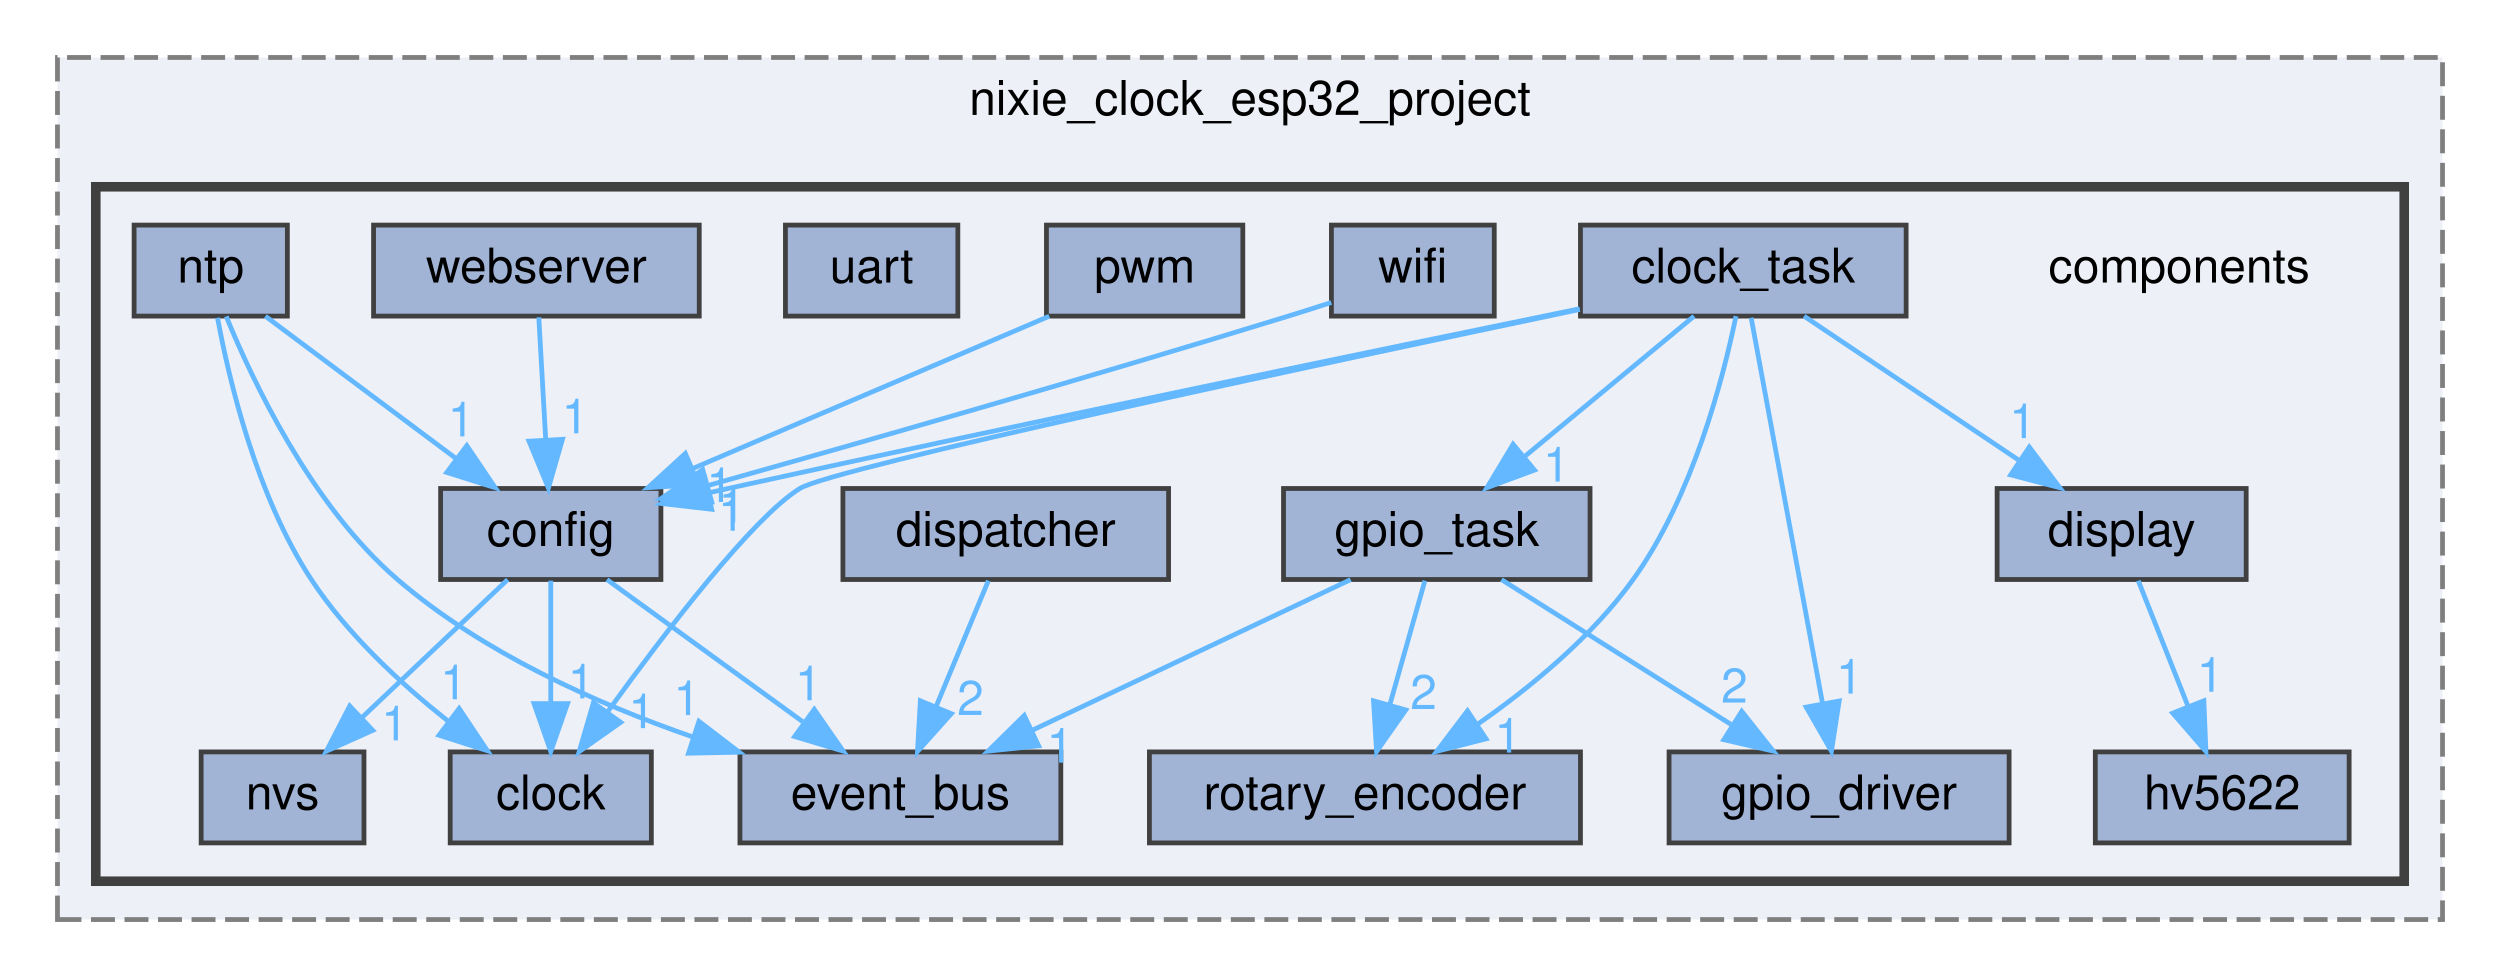
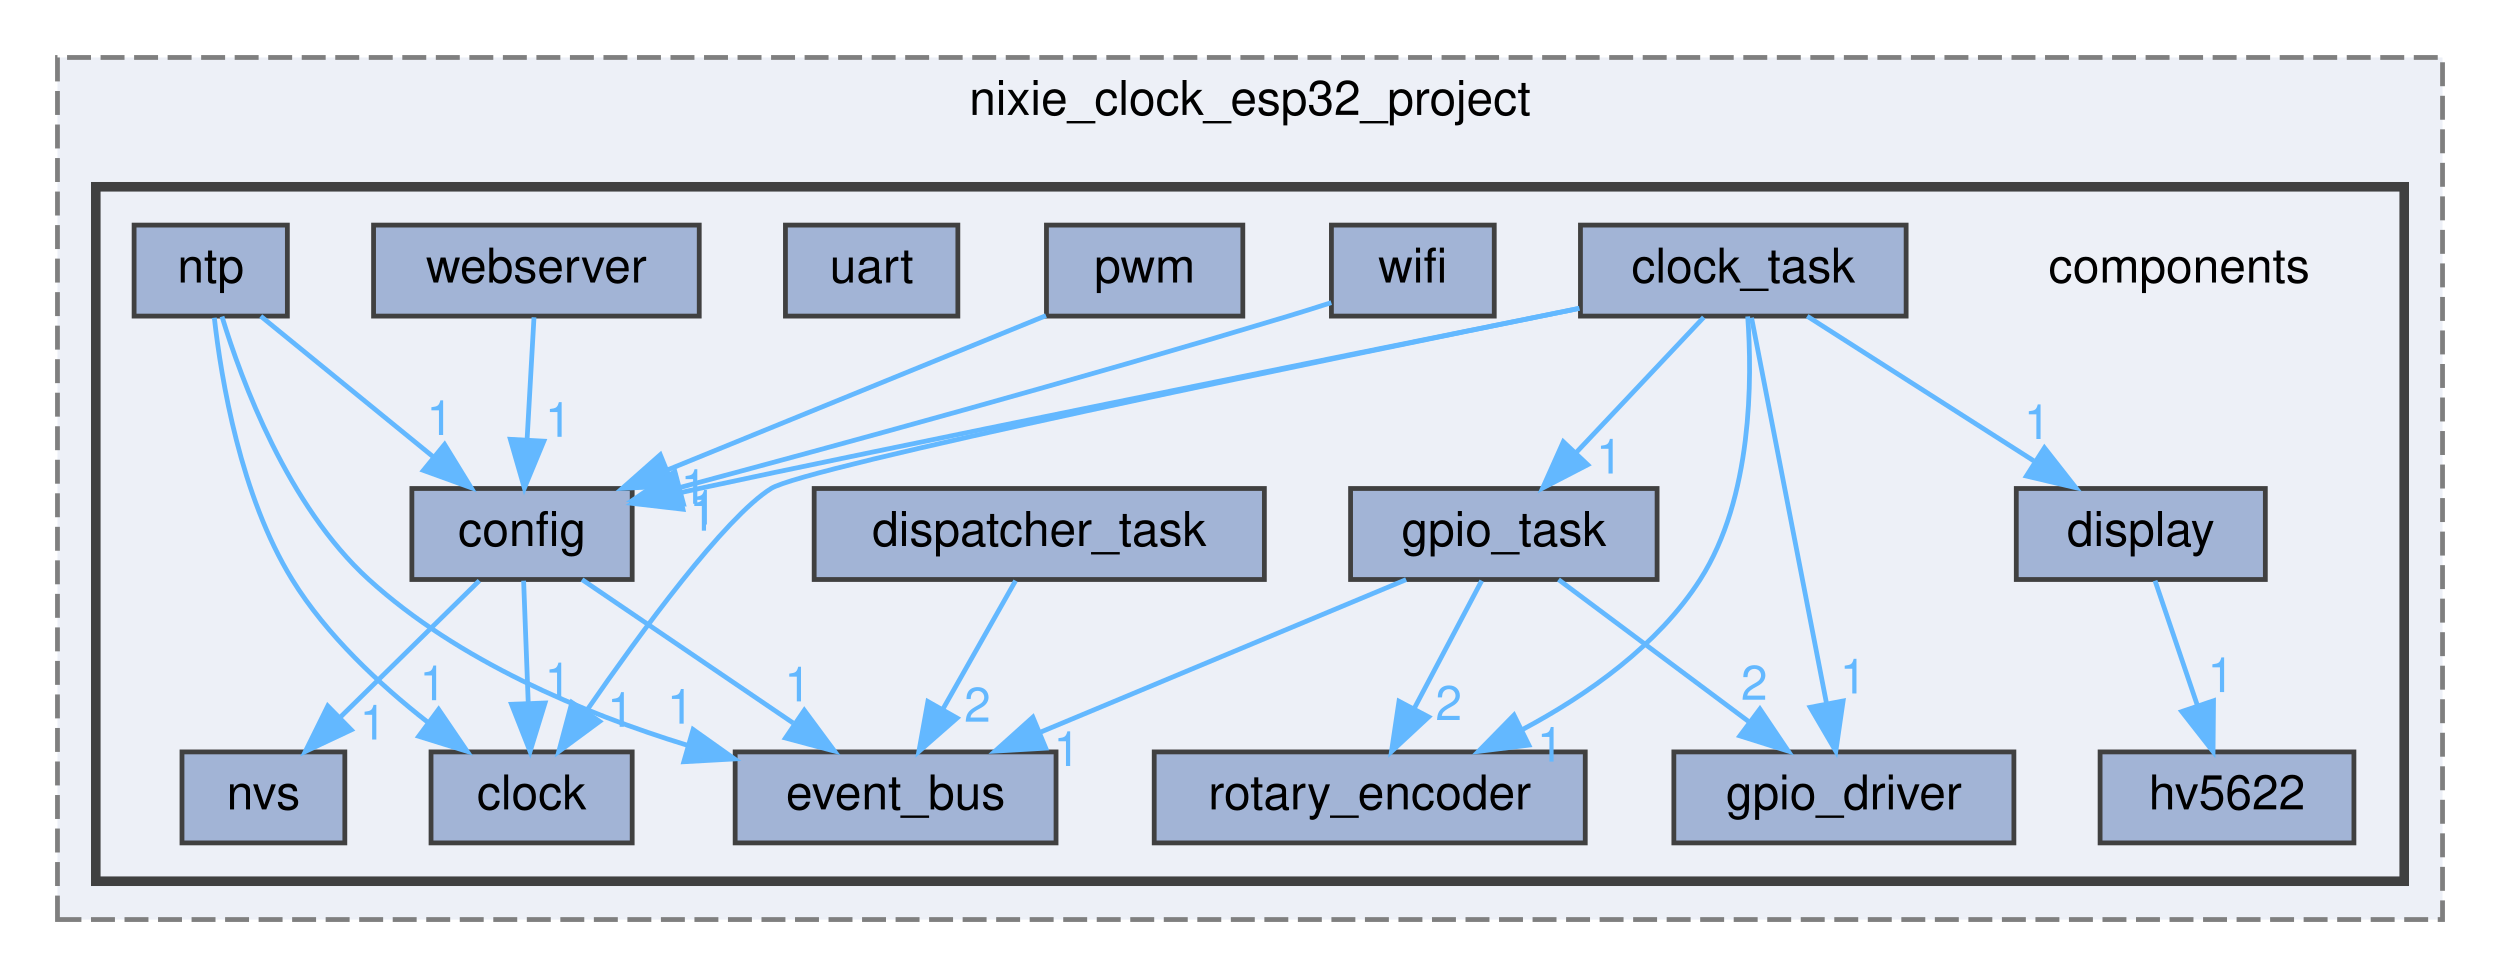
<svg xmlns="http://www.w3.org/2000/svg" xmlns:xlink="http://www.w3.org/1999/xlink" width="522pt" height="204pt" viewBox="0.00 0.00 522.00 204.00">
  <g id="graph0" class="graph" transform="scale(1 1) rotate(0) translate(4 200)">
    <g id="clust1" class="cluster">
      <g id="a_clust1">
        <a xlink:href="dir_4e80761515fcd0d8a8682b4ebda49685.html" target="_top" xlink:title="nixie_clock_esp32_project">
          <polygon fill="#edf0f7" stroke="#7f7f7f" stroke-dasharray="5,2" points="8,-8 8,-188 506,-188 506,-8 8,-8" />
          <text text-anchor="middle" x="257" y="-176" font-family="Helvetica,sans-Serif" font-size="10.00">nixie_clock_esp32_project</text>
        </a>
      </g>
    </g>
    <g id="clust2" class="cluster">
      <g id="a_clust2">
        <a xlink:href="dir_b181baf956279f894a730e459ce47bc5.html" target="_top">
          <polygon fill="#edf0f7" stroke="#404040" stroke-width="2" points="16,-16 16,-161 498,-161 498,-16 16,-16" />
        </a>
      </g>
    </g>
    <g id="node1" class="node">
      <text text-anchor="middle" x="451" y="-141" font-family="Helvetica,sans-Serif" font-size="10.00">components</text>
    </g>
    <g id="node2" class="node">
      <g id="a_node2">
        <a xlink:href="dir_a13c4c485bb1701984d244429ad4ded1.html" target="_top" xlink:title="clock">
-           <polygon fill="#a2b4d6" stroke="#404040" points="132,-43 90,-43 90,-24 132,-24 132,-43" />
-           <text text-anchor="middle" x="111" y="-31" font-family="Helvetica,sans-Serif" font-size="10.00">clock</text>
+           <polygon fill="#a2b4d6" stroke="#404040" points="128,-43 86,-43 86,-24 128,-24 128,-43" />
+           <text text-anchor="middle" x="107" y="-31" font-family="Helvetica,sans-Serif" font-size="10.00">clock</text>
        </a>
      </g>
    </g>
    <g id="node3" class="node">
      <g id="a_node3">
        <a xlink:href="dir_2f8bb0b9567c99dc8a53f1db54ef1a1c.html" target="_top" xlink:title="clock_task">
          <polygon fill="#a2b4d6" stroke="#404040" points="394,-153 326,-153 326,-134 394,-134 394,-153" />
          <text text-anchor="middle" x="360" y="-141" font-family="Helvetica,sans-Serif" font-size="10.00">clock_task</text>
        </a>
      </g>
    </g>
    <g id="edge4" class="edge">
      <g id="a_edge4">
        <a xlink:href="dir_000001_000000.html" target="_top">
-           <path fill="none" stroke="#63b8ff" d="M325.86,-135.39C271.33,-123.95 169.95,-102.3 163,-98 153.18,-91.93 134.97,-68.12 122.91,-51.44" />
-           <polygon fill="#63b8ff" stroke="#63b8ff" points="125.6,-49.18 116.94,-43.07 119.9,-53.25 125.6,-49.18" />
+           <path fill="none" stroke="#63b8ff" d="M325.71,-135.61C269.73,-124.27 164.17,-102.49 157,-98 147.37,-91.96 129.9,-68.14 118.38,-51.46" />
+           <polygon fill="#63b8ff" stroke="#63b8ff" points="121.2,-49.37 112.67,-43.08 115.41,-53.32 121.2,-49.37" />
        </a>
      </g>
      <g id="a_edge4-headlabel">
        <a xlink:href="dir_000001_000000.html" target="_top" xlink:title="1">
-           <text text-anchor="middle" x="130" y="-47.96" font-family="Helvetica,sans-Serif" font-size="10.00" fill="#63b8ff">1</text>
+           <text text-anchor="middle" x="125.57" y="-48.25" font-family="Helvetica,sans-Serif" font-size="10.00" fill="#63b8ff">1</text>
        </a>
      </g>
    </g>
    <g id="node4" class="node">
      <g id="a_node4">
        <a xlink:href="dir_6591a8ca0b1ec78afa747e232353e174.html" target="_top" xlink:title="config">
-           <polygon fill="#a2b4d6" stroke="#404040" points="134,-98 88,-98 88,-79 134,-79 134,-98" />
-           <text text-anchor="middle" x="111" y="-86" font-family="Helvetica,sans-Serif" font-size="10.00">config</text>
+           <polygon fill="#a2b4d6" stroke="#404040" points="128,-98 82,-98 82,-79 128,-79 128,-98" />
+           <text text-anchor="middle" x="105" y="-86" font-family="Helvetica,sans-Serif" font-size="10.00">config</text>
        </a>
      </g>
    </g>
    <g id="edge3" class="edge">
      <g id="a_edge3">
        <a xlink:href="dir_000001_000003.html" target="_top">
-           <path fill="none" stroke="#63b8ff" d="M325.81,-135.53C283.87,-126.93 210.63,-111.77 148,-98 146.73,-97.72 145.44,-97.44 144.14,-97.14" />
-           <polygon fill="#63b8ff" stroke="#63b8ff" points="144.6,-93.66 134.08,-94.87 143.06,-100.49 144.6,-93.66" />
+           <path fill="none" stroke="#63b8ff" d="M325.78,-135.62C273.63,-125.12 176.64,-105.51 142,-98 140.73,-97.72 139.44,-97.44 138.14,-97.15" />
+           <polygon fill="#63b8ff" stroke="#63b8ff" points="138.6,-93.67 128.07,-94.89 137.06,-100.5 138.6,-93.67" />
        </a>
      </g>
      <g id="a_edge3-headlabel">
        <a xlink:href="dir_000001_000003.html" target="_top" xlink:title="1">
-           <text text-anchor="middle" x="148.73" y="-89.18" font-family="Helvetica,sans-Serif" font-size="10.00" fill="#63b8ff">1</text>
+           <text text-anchor="middle" x="142.73" y="-89.19" font-family="Helvetica,sans-Serif" font-size="10.00" fill="#63b8ff">1</text>
        </a>
      </g>
    </g>
    <g id="node6" class="node">
      <g id="a_node6">
        <a xlink:href="dir_25afab11bb9cc6587024a85a8f095e2f.html" target="_top" xlink:title="display">
-           <polygon fill="#a2b4d6" stroke="#404040" points="465,-98 413,-98 413,-79 465,-79 465,-98" />
-           <text text-anchor="middle" x="439" y="-86" font-family="Helvetica,sans-Serif" font-size="10.00">display</text>
+           <polygon fill="#a2b4d6" stroke="#404040" points="469,-98 417,-98 417,-79 469,-79 469,-98" />
+           <text text-anchor="middle" x="443" y="-86" font-family="Helvetica,sans-Serif" font-size="10.00">display</text>
        </a>
      </g>
    </g>
    <g id="edge1" class="edge">
      <g id="a_edge1">
        <a xlink:href="dir_000001_000005.html" target="_top">
-           <path fill="none" stroke="#63b8ff" d="M372.69,-133.98C384.83,-125.84 403.36,-113.41 417.75,-103.76" />
-           <polygon fill="#63b8ff" stroke="#63b8ff" points="419.72,-106.65 426.08,-98.17 415.82,-100.84 419.72,-106.65" />
+           <path fill="none" stroke="#63b8ff" d="M373.34,-133.98C386.09,-125.84 405.55,-113.41 420.67,-103.76" />
+           <polygon fill="#63b8ff" stroke="#63b8ff" points="422.88,-106.5 429.42,-98.17 419.11,-100.6 422.88,-106.5" />
        </a>
      </g>
      <g id="a_edge1-headlabel">
        <a xlink:href="dir_000001_000005.html" target="_top" xlink:title="1">
-           <text text-anchor="middle" x="418.32" y="-108.51" font-family="Helvetica,sans-Serif" font-size="10.00" fill="#63b8ff">1</text>
+           <text text-anchor="middle" x="421.38" y="-108.33" font-family="Helvetica,sans-Serif" font-size="10.00" fill="#63b8ff">1</text>
        </a>
      </g>
    </g>
    <g id="node8" class="node">
      <g id="a_node8">
        <a xlink:href="dir_c8df9a83da56af1891de301214a2e601.html" target="_top" xlink:title="gpio_driver">
-           <polygon fill="#a2b4d6" stroke="#404040" points="415.5,-43 344.5,-43 344.5,-24 415.5,-24 415.5,-43" />
-           <text text-anchor="middle" x="380" y="-31" font-family="Helvetica,sans-Serif" font-size="10.00">gpio_driver</text>
+           <polygon fill="#a2b4d6" stroke="#404040" points="416.5,-43 345.5,-43 345.5,-24 416.5,-24 416.5,-43" />
+           <text text-anchor="middle" x="381" y="-31" font-family="Helvetica,sans-Serif" font-size="10.00">gpio_driver</text>
        </a>
      </g>
    </g>
    <g id="edge5" class="edge">
      <g id="a_edge5">
        <a xlink:href="dir_000001_000007.html" target="_top">
-           <path fill="none" stroke="#63b8ff" d="M361.64,-133.66C364.88,-116.17 372.17,-76.8 376.52,-53.27" />
-           <polygon fill="#63b8ff" stroke="#63b8ff" points="380.02,-53.63 378.4,-43.16 373.13,-52.35 380.02,-53.63" />
+           <path fill="none" stroke="#63b8ff" d="M361.72,-133.66C365.12,-116.17 372.77,-76.8 377.35,-53.27" />
+           <polygon fill="#63b8ff" stroke="#63b8ff" points="380.84,-53.64 379.32,-43.16 373.97,-52.31 380.84,-53.64" />
        </a>
      </g>
      <g id="a_edge5-headlabel">
        <a xlink:href="dir_000001_000007.html" target="_top" xlink:title="1">
-           <text text-anchor="middle" x="382.15" y="-55.18" font-family="Helvetica,sans-Serif" font-size="10.00" fill="#63b8ff">1</text>
+           <text text-anchor="middle" x="382.94" y="-55.21" font-family="Helvetica,sans-Serif" font-size="10.00" fill="#63b8ff">1</text>
        </a>
      </g>
    </g>
    <g id="node9" class="node">
      <g id="a_node9">
        <a xlink:href="dir_6378bc349134a8014a09749f3432f8e2.html" target="_top" xlink:title="gpio_task">
-           <polygon fill="#a2b4d6" stroke="#404040" points="328,-98 264,-98 264,-79 328,-79 328,-98" />
-           <text text-anchor="middle" x="296" y="-86" font-family="Helvetica,sans-Serif" font-size="10.00">gpio_task</text>
+           <polygon fill="#a2b4d6" stroke="#404040" points="342,-98 278,-98 278,-79 342,-79 342,-98" />
+           <text text-anchor="middle" x="310" y="-86" font-family="Helvetica,sans-Serif" font-size="10.00">gpio_task</text>
        </a>
      </g>
    </g>
    <g id="edge2" class="edge">
      <g id="a_edge2">
        <a xlink:href="dir_000001_000008.html" target="_top">
-           <path fill="none" stroke="#63b8ff" d="M349.72,-133.98C340.16,-126.07 325.72,-114.11 314.22,-104.58" />
-           <polygon fill="#63b8ff" stroke="#63b8ff" points="316.4,-101.85 306.47,-98.17 311.94,-107.24 316.4,-101.85" />
+           <path fill="none" stroke="#63b8ff" d="M351.74,-133.75C344.54,-126.11 333.89,-114.82 325.15,-105.56" />
+           <polygon fill="#63b8ff" stroke="#63b8ff" points="327.51,-102.96 318.1,-98.09 322.42,-107.76 327.51,-102.96" />
        </a>
      </g>
      <g id="a_edge2-headlabel">
        <a xlink:href="dir_000001_000008.html" target="_top" xlink:title="1">
-           <text text-anchor="middle" x="320.98" y="-99.46" font-family="Helvetica,sans-Serif" font-size="10.00" fill="#63b8ff">1</text>
+           <text text-anchor="middle" x="332.04" y="-101.13" font-family="Helvetica,sans-Serif" font-size="10.00" fill="#63b8ff">1</text>
        </a>
      </g>
    </g>
    <g id="node14" class="node">
      <g id="a_node14">
        <a xlink:href="dir_ee50860190fe62f2e35dcf8898f9d9d7.html" target="_top" xlink:title="rotary_encoder">
-           <polygon fill="#a2b4d6" stroke="#404040" points="326,-43 236,-43 236,-24 326,-24 326,-43" />
-           <text text-anchor="middle" x="281" y="-31" font-family="Helvetica,sans-Serif" font-size="10.00">rotary_encoder</text>
+           <polygon fill="#a2b4d6" stroke="#404040" points="327,-43 237,-43 237,-24 327,-24 327,-43" />
+           <text text-anchor="middle" x="282" y="-31" font-family="Helvetica,sans-Serif" font-size="10.00">rotary_encoder</text>
        </a>
      </g>
    </g>
    <g id="edge6" class="edge">
      <g id="a_edge6">
        <a xlink:href="dir_000001_000015.html" target="_top">
-           <path fill="none" stroke="#63b8ff" d="M358.47,-133.99C355.83,-121.11 349.46,-96.33 337,-79 328.36,-66.99 315.63,-56.52 304.49,-48.76" />
-           <polygon fill="#63b8ff" stroke="#63b8ff" points="306.28,-45.74 296.01,-43.13 302.41,-51.58 306.28,-45.74" />
+           <path fill="none" stroke="#63b8ff" d="M360.92,-133.93C361.87,-120.96 361.93,-96.07 351,-79 342.2,-65.25 327.45,-54.89 313.85,-47.65" />
+           <polygon fill="#63b8ff" stroke="#63b8ff" points="315.22,-44.42 304.7,-43.12 312.12,-50.69 315.22,-44.42" />
        </a>
      </g>
      <g id="a_edge6-headlabel">
        <a xlink:href="dir_000001_000015.html" target="_top" xlink:title="1">
-           <text text-anchor="middle" x="310.84" y="-42.86" font-family="Helvetica,sans-Serif" font-size="10.00" fill="#63b8ff">1</text>
+           <text text-anchor="middle" x="319.7" y="-40.97" font-family="Helvetica,sans-Serif" font-size="10.00" fill="#63b8ff">1</text>
        </a>
      </g>
    </g>
    <g id="edge8" class="edge">
      <g id="a_edge8">
        <a xlink:href="dir_000003_000000.html" target="_top">
-           <path fill="none" stroke="#63b8ff" d="M111,-78.75C111,-71.8 111,-61.85 111,-53.13" />
-           <polygon fill="#63b8ff" stroke="#63b8ff" points="114.5,-53.09 111,-43.09 107.5,-53.09 114.5,-53.09" />
+           <path fill="none" stroke="#63b8ff" d="M105.33,-78.75C105.59,-71.8 105.97,-61.85 106.3,-53.13" />
+           <polygon fill="#63b8ff" stroke="#63b8ff" points="109.8,-53.21 106.68,-43.09 102.8,-52.95 109.8,-53.21" />
        </a>
      </g>
      <g id="a_edge8-headlabel">
        <a xlink:href="dir_000003_000000.html" target="_top" xlink:title="1">
-           <text text-anchor="middle" x="117.34" y="-54.18" font-family="Helvetica,sans-Serif" font-size="10.00" fill="#63b8ff">1</text>
+           <text text-anchor="middle" x="112.5" y="-54.41" font-family="Helvetica,sans-Serif" font-size="10.00" fill="#63b8ff">1</text>
        </a>
      </g>
    </g>
    <g id="node7" class="node">
      <g id="a_node7">
        <a xlink:href="dir_3df67f4185c8cd9c27353f35f3bf503b.html" target="_top" xlink:title="event_bus">
-           <polygon fill="#a2b4d6" stroke="#404040" points="217.5,-43 150.5,-43 150.5,-24 217.5,-24 217.5,-43" />
-           <text text-anchor="middle" x="184" y="-31" font-family="Helvetica,sans-Serif" font-size="10.00">event_bus</text>
+           <polygon fill="#a2b4d6" stroke="#404040" points="216.5,-43 149.5,-43 149.5,-24 216.5,-24 216.5,-43" />
+           <text text-anchor="middle" x="183" y="-31" font-family="Helvetica,sans-Serif" font-size="10.00">event_bus</text>
        </a>
      </g>
    </g>
    <g id="edge7" class="edge">
      <g id="a_edge7">
        <a xlink:href="dir_000003_000006.html" target="_top">
-           <path fill="none" stroke="#63b8ff" d="M122.73,-78.98C133.73,-71 150.42,-58.88 163.6,-49.31" />
-           <polygon fill="#63b8ff" stroke="#63b8ff" points="166.02,-51.88 172.06,-43.17 161.91,-46.21 166.02,-51.88" />
+           <path fill="none" stroke="#63b8ff" d="M117.53,-78.98C129.4,-70.92 147.46,-58.65 161.61,-49.03" />
+           <polygon fill="#63b8ff" stroke="#63b8ff" points="163.94,-51.69 170.24,-43.17 160,-45.9 163.94,-51.69" />
        </a>
      </g>
      <g id="a_edge7-headlabel">
        <a xlink:href="dir_000003_000006.html" target="_top" xlink:title="1">
-           <text text-anchor="middle" x="164.78" y="-53.79" font-family="Helvetica,sans-Serif" font-size="10.00" fill="#63b8ff">1</text>
+           <text text-anchor="middle" x="162.56" y="-53.55" font-family="Helvetica,sans-Serif" font-size="10.00" fill="#63b8ff">1</text>
        </a>
      </g>
    </g>
    <g id="node12" class="node">
      <g id="a_node12">
        <a xlink:href="dir_d593a792f6d68ad3cd00089cda4c9fbf.html" target="_top" xlink:title="nvs">
-           <polygon fill="#a2b4d6" stroke="#404040" points="72,-43 38,-43 38,-24 72,-24 72,-43" />
-           <text text-anchor="middle" x="55" y="-31" font-family="Helvetica,sans-Serif" font-size="10.00">nvs</text>
+           <polygon fill="#a2b4d6" stroke="#404040" points="68,-43 34,-43 34,-24 68,-24 68,-43" />
+           <text text-anchor="middle" x="51" y="-31" font-family="Helvetica,sans-Serif" font-size="10.00">nvs</text>
        </a>
      </g>
    </g>
    <g id="edge9" class="edge">
      <g id="a_edge9">
        <a xlink:href="dir_000003_000013.html" target="_top">
-           <path fill="none" stroke="#63b8ff" d="M102,-78.98C93.81,-71.23 81.49,-59.58 71.53,-50.14" />
-           <polygon fill="#63b8ff" stroke="#63b8ff" points="73.83,-47.5 64.16,-43.17 69.02,-52.59 73.83,-47.5" />
+           <path fill="none" stroke="#63b8ff" d="M96.08,-78.75C88.22,-71.03 76.57,-59.6 67.08,-50.28" />
+           <polygon fill="#63b8ff" stroke="#63b8ff" points="69.34,-47.6 59.75,-43.09 64.44,-52.59 69.34,-47.6" />
        </a>
      </g>
      <g id="a_edge9-headlabel">
        <a xlink:href="dir_000003_000013.html" target="_top" xlink:title="1">
-           <text text-anchor="middle" x="78.39" y="-45.41" font-family="Helvetica,sans-Serif" font-size="10.00" fill="#63b8ff">1</text>
+           <text text-anchor="middle" x="73.89" y="-45.59" font-family="Helvetica,sans-Serif" font-size="10.00" fill="#63b8ff">1</text>
        </a>
      </g>
    </g>
    <g id="node5" class="node">
      <g id="a_node5">
-         <a xlink:href="dir_bfdcce58a23cc395bda28f665cadf99d.html" target="_top" xlink:title="dispatcher">
-           <polygon fill="#a2b4d6" stroke="#404040" points="240,-98 172,-98 172,-79 240,-79 240,-98" />
-           <text text-anchor="middle" x="206" y="-86" font-family="Helvetica,sans-Serif" font-size="10.00">dispatcher</text>
+         <a xlink:href="dir_4b8e3d6e776ac08673ce436ae24ce3ad.html" target="_top" xlink:title="dispatcher_task">
+           <polygon fill="#a2b4d6" stroke="#404040" points="260,-98 166,-98 166,-79 260,-79 260,-98" />
+           <text text-anchor="middle" x="213" y="-86" font-family="Helvetica,sans-Serif" font-size="10.00">dispatcher_task</text>
        </a>
      </g>
    </g>
    <g id="edge10" class="edge">
      <g id="a_edge10">
        <a xlink:href="dir_000004_000006.html" target="_top">
-           <path fill="none" stroke="#63b8ff" d="M202.37,-78.75C199.42,-71.65 195.17,-61.4 191.49,-52.56" />
-           <polygon fill="#63b8ff" stroke="#63b8ff" points="194.63,-50.98 187.57,-43.09 188.17,-53.67 194.63,-50.98" />
+           <path fill="none" stroke="#63b8ff" d="M208.05,-78.75C203.94,-71.49 197.97,-60.95 192.9,-51.98" />
+           <polygon fill="#63b8ff" stroke="#63b8ff" points="195.83,-50.07 187.86,-43.09 189.74,-53.52 195.83,-50.07" />
        </a>
      </g>
      <g id="a_edge10-headlabel">
        <a xlink:href="dir_000004_000006.html" target="_top" xlink:title="2">
-           <text text-anchor="middle" x="198.63" y="-50.71" font-family="Helvetica,sans-Serif" font-size="10.00" fill="#63b8ff">2</text>
+           <text text-anchor="middle" x="200.08" y="-49.3" font-family="Helvetica,sans-Serif" font-size="10.00" fill="#63b8ff">2</text>
        </a>
      </g>
    </g>
    <g id="node10" class="node">
      <g id="a_node10">
        <a xlink:href="dir_fb7d8fb2e7a81481fd306fa505fa505b.html" target="_top" xlink:title="hv5622">
-           <polygon fill="#a2b4d6" stroke="#404040" points="486.5,-43 433.5,-43 433.5,-24 486.5,-24 486.5,-43" />
-           <text text-anchor="middle" x="460" y="-31" font-family="Helvetica,sans-Serif" font-size="10.00">hv5622</text>
+           <polygon fill="#a2b4d6" stroke="#404040" points="487.5,-43 434.5,-43 434.5,-24 487.5,-24 487.5,-43" />
+           <text text-anchor="middle" x="461" y="-31" font-family="Helvetica,sans-Serif" font-size="10.00">hv5622</text>
        </a>
      </g>
    </g>
    <g id="edge11" class="edge">
      <g id="a_edge11">
        <a xlink:href="dir_000005_000009.html" target="_top">
-           <path fill="none" stroke="#63b8ff" d="M442.47,-78.75C445.28,-71.65 449.34,-61.4 452.85,-52.56" />
-           <polygon fill="#63b8ff" stroke="#63b8ff" points="456.17,-53.68 456.6,-43.09 449.66,-51.1 456.17,-53.68" />
+           <path fill="none" stroke="#63b8ff" d="M445.97,-78.75C448.36,-71.72 451.79,-61.62 454.77,-52.84" />
+           <polygon fill="#63b8ff" stroke="#63b8ff" points="458.18,-53.68 458.08,-43.09 451.55,-51.43 458.18,-53.68" />
        </a>
      </g>
      <g id="a_edge11-headlabel">
        <a xlink:href="dir_000005_000009.html" target="_top" xlink:title="1">
-           <text text-anchor="middle" x="457.48" y="-55.56" font-family="Helvetica,sans-Serif" font-size="10.00" fill="#63b8ff">1</text>
+           <text text-anchor="middle" x="459.71" y="-55.5" font-family="Helvetica,sans-Serif" font-size="10.00" fill="#63b8ff">1</text>
        </a>
      </g>
    </g>
    <g id="edge12" class="edge">
      <g id="a_edge12">
        <a xlink:href="dir_000008_000006.html" target="_top">
-           <path fill="none" stroke="#63b8ff" d="M278.01,-78.98C260.07,-70.5 232.28,-57.35 211.57,-47.54" />
-           <polygon fill="#63b8ff" stroke="#63b8ff" points="212.86,-44.28 202.32,-43.17 209.86,-50.61 212.86,-44.28" />
+           <path fill="none" stroke="#63b8ff" d="M289.6,-78.98C268.98,-70.38 236.89,-56.99 213.31,-47.15" />
+           <polygon fill="#63b8ff" stroke="#63b8ff" points="214.35,-43.79 203.78,-43.17 211.66,-50.25 214.35,-43.79" />
        </a>
      </g>
      <g id="a_edge12-headlabel">
        <a xlink:href="dir_000008_000006.html" target="_top" xlink:title="1">
-           <text text-anchor="middle" x="217.32" y="-40.76" font-family="Helvetica,sans-Serif" font-size="10.00" fill="#63b8ff">1</text>
+           <text text-anchor="middle" x="218.76" y="-40.06" font-family="Helvetica,sans-Serif" font-size="10.00" fill="#63b8ff">1</text>
        </a>
      </g>
    </g>
    <g id="edge13" class="edge">
      <g id="a_edge13">
        <a xlink:href="dir_000008_000007.html" target="_top">
-           <path fill="none" stroke="#63b8ff" d="M309.5,-78.98C322.4,-70.84 342.1,-58.41 357.4,-48.76" />
-           <polygon fill="#63b8ff" stroke="#63b8ff" points="359.67,-51.47 366.26,-43.17 355.93,-45.55 359.67,-51.47" />
+           <path fill="none" stroke="#63b8ff" d="M321.41,-78.98C332.11,-71 348.34,-58.88 361.16,-49.31" />
+           <polygon fill="#63b8ff" stroke="#63b8ff" points="363.47,-51.96 369.39,-43.17 359.28,-46.35 363.47,-51.96" />
        </a>
      </g>
      <g id="a_edge13-headlabel">
        <a xlink:href="dir_000008_000007.html" target="_top" xlink:title="2">
-           <text text-anchor="middle" x="358.14" y="-53.29" font-family="Helvetica,sans-Serif" font-size="10.00" fill="#63b8ff">2</text>
+           <text text-anchor="middle" x="362.28" y="-53.88" font-family="Helvetica,sans-Serif" font-size="10.00" fill="#63b8ff">2</text>
        </a>
      </g>
    </g>
    <g id="edge14" class="edge">
      <g id="a_edge14">
        <a xlink:href="dir_000008_000015.html" target="_top">
-           <path fill="none" stroke="#63b8ff" d="M293.52,-78.75C291.54,-71.72 288.68,-61.62 286.19,-52.84" />
-           <polygon fill="#63b8ff" stroke="#63b8ff" points="289.52,-51.76 283.43,-43.09 282.79,-53.66 289.52,-51.76" />
+           <path fill="none" stroke="#63b8ff" d="M305.38,-78.75C301.54,-71.49 295.98,-60.95 291.24,-51.98" />
+           <polygon fill="#63b8ff" stroke="#63b8ff" points="294.3,-50.3 286.54,-43.09 288.11,-53.57 294.3,-50.3" />
        </a>
      </g>
      <g id="a_edge14-headlabel">
        <a xlink:href="dir_000008_000015.html" target="_top" xlink:title="2">
-           <text text-anchor="middle" x="293.23" y="-51.94" font-family="Helvetica,sans-Serif" font-size="10.00" fill="#63b8ff">2</text>
+           <text text-anchor="middle" x="298.49" y="-49.65" font-family="Helvetica,sans-Serif" font-size="10.00" fill="#63b8ff">2</text>
        </a>
      </g>
    </g>
    <g id="node11" class="node">
      <g id="a_node11">
        <a xlink:href="dir_8938040af9d266be553d1135477b804d.html" target="_top" xlink:title="ntp">
          <polygon fill="#a2b4d6" stroke="#404040" points="56,-153 24,-153 24,-134 56,-134 56,-153" />
          <text text-anchor="middle" x="40" y="-141" font-family="Helvetica,sans-Serif" font-size="10.00">ntp</text>
        </a>
      </g>
    </g>
    <g id="edge17" class="edge">
      <g id="a_edge17">
        <a xlink:href="dir_000012_000000.html" target="_top">
-           <path fill="none" stroke="#63b8ff" d="M41.42,-133.65C43.8,-120.76 49.52,-96.47 61,-79 68.5,-67.58 79.66,-57.27 89.53,-49.45" />
-           <polygon fill="#63b8ff" stroke="#63b8ff" points="91.87,-52.07 97.75,-43.26 87.66,-46.48 91.87,-52.07" />
+           <path fill="none" stroke="#63b8ff" d="M40.75,-133.66C42.19,-120.78 46.22,-96.49 57,-79 64.17,-67.37 75.3,-57.04 85.24,-49.26" />
+           <polygon fill="#63b8ff" stroke="#63b8ff" points="87.58,-51.88 93.54,-43.12 83.42,-46.26 87.58,-51.88" />
        </a>
      </g>
      <g id="a_edge17-headlabel">
        <a xlink:href="dir_000012_000000.html" target="_top" xlink:title="1">
-           <text text-anchor="middle" x="90.71" y="-54" font-family="Helvetica,sans-Serif" font-size="10.00" fill="#63b8ff">1</text>
+           <text text-anchor="middle" x="86.38" y="-53.8" font-family="Helvetica,sans-Serif" font-size="10.00" fill="#63b8ff">1</text>
        </a>
      </g>
    </g>
    <g id="edge16" class="edge">
      <g id="a_edge16">
        <a xlink:href="dir_000012_000003.html" target="_top">
-           <path fill="none" stroke="#63b8ff" d="M51.41,-133.98C62.11,-126 78.34,-113.88 91.16,-104.31" />
-           <polygon fill="#63b8ff" stroke="#63b8ff" points="93.47,-106.96 99.39,-98.17 89.28,-101.35 93.47,-106.96" />
+           <path fill="none" stroke="#63b8ff" d="M50.44,-133.98C60.15,-126.07 74.82,-114.11 86.5,-104.58" />
+           <polygon fill="#63b8ff" stroke="#63b8ff" points="88.83,-107.2 94.37,-98.17 84.4,-101.78 88.83,-107.2" />
        </a>
      </g>
      <g id="a_edge16-headlabel">
        <a xlink:href="dir_000012_000003.html" target="_top" xlink:title="1">
-           <text text-anchor="middle" x="92.28" y="-108.88" font-family="Helvetica,sans-Serif" font-size="10.00" fill="#63b8ff">1</text>
+           <text text-anchor="middle" x="87.84" y="-109.17" font-family="Helvetica,sans-Serif" font-size="10.00" fill="#63b8ff">1</text>
        </a>
      </g>
    </g>
    <g id="edge15" class="edge">
      <g id="a_edge15">
        <a xlink:href="dir_000012_000006.html" target="_top">
-           <path fill="none" stroke="#63b8ff" d="M43.24,-133.94C48.7,-120.54 60.95,-94.52 79,-79 96.67,-63.8 120.3,-53.17 140.66,-46.12" />
-           <polygon fill="#63b8ff" stroke="#63b8ff" points="141.94,-49.38 150.36,-42.94 139.76,-42.73 141.94,-49.38" />
+           <path fill="none" stroke="#63b8ff" d="M42.35,-133.91C46.44,-120.46 56.09,-94.38 73,-79 91.64,-62.05 117.56,-51.14 139.57,-44.37" />
+           <polygon fill="#63b8ff" stroke="#63b8ff" points="140.72,-47.68 149.36,-41.54 138.78,-40.95 140.72,-47.68" />
        </a>
      </g>
      <g id="a_edge15-headlabel">
        <a xlink:href="dir_000012_000006.html" target="_top" xlink:title="1">
-           <text text-anchor="middle" x="139.41" y="-50.7" font-family="Helvetica,sans-Serif" font-size="10.00" fill="#63b8ff">1</text>
+           <text text-anchor="middle" x="138.06" y="-48.9" font-family="Helvetica,sans-Serif" font-size="10.00" fill="#63b8ff">1</text>
        </a>
      </g>
    </g>
    <g id="node13" class="node">
      <g id="a_node13">
        <a xlink:href="dir_af00538107c5bb6312b4379f7c6a7915.html" target="_top" xlink:title="pwm">
          <polygon fill="#a2b4d6" stroke="#404040" points="255.5,-153 214.5,-153 214.5,-134 255.5,-134 255.5,-153" />
          <text text-anchor="middle" x="235" y="-141" font-family="Helvetica,sans-Serif" font-size="10.00">pwm</text>
        </a>
      </g>
    </g>
    <g id="edge18" class="edge">
      <g id="a_edge18">
        <a xlink:href="dir_000014_000003.html" target="_top">
-           <path fill="none" stroke="#63b8ff" d="M215.08,-133.98C194.95,-125.38 163.62,-111.99 140.59,-102.15" />
-           <polygon fill="#63b8ff" stroke="#63b8ff" points="141.86,-98.88 131.29,-98.17 139.1,-105.32 141.86,-98.88" />
+           <path fill="none" stroke="#63b8ff" d="M214.4,-134.1C193.13,-125.43 159.71,-111.81 135.41,-101.9" />
+           <polygon fill="#63b8ff" stroke="#63b8ff" points="136.51,-98.57 125.93,-98.03 133.87,-105.05 136.51,-98.57" />
        </a>
      </g>
      <g id="a_edge18-headlabel">
        <a xlink:href="dir_000014_000003.html" target="_top" xlink:title="1">
-           <text text-anchor="middle" x="146.28" y="-95.18" font-family="Helvetica,sans-Serif" font-size="10.00" fill="#63b8ff">1</text>
+           <text text-anchor="middle" x="140.91" y="-94.8" font-family="Helvetica,sans-Serif" font-size="10.00" fill="#63b8ff">1</text>
        </a>
      </g>
    </g>
    <g id="node15" class="node">
      <g id="a_node15">
        <a xlink:href="dir_e358256436063faffb66e4cd4d1bf7a0.html" target="_top" xlink:title="uart">
          <polygon fill="#a2b4d6" stroke="#404040" points="196,-153 160,-153 160,-134 196,-134 196,-153" />
          <text text-anchor="middle" x="178" y="-141" font-family="Helvetica,sans-Serif" font-size="10.00">uart</text>
        </a>
      </g>
    </g>
    <g id="node16" class="node">
      <g id="a_node16">
        <a xlink:href="dir_54c3fa7b37971d51e57fc618a8a47b11.html" target="_top" xlink:title="webserver">
          <polygon fill="#a2b4d6" stroke="#404040" points="142,-153 74,-153 74,-134 142,-134 142,-153" />
          <text text-anchor="middle" x="108" y="-141" font-family="Helvetica,sans-Serif" font-size="10.00">webserver</text>
        </a>
      </g>
    </g>
    <g id="edge19" class="edge">
      <g id="a_edge19">
        <a xlink:href="dir_000018_000003.html" target="_top">
-           <path fill="none" stroke="#63b8ff" d="M108.5,-133.75C108.89,-126.8 109.45,-116.85 109.95,-108.13" />
-           <polygon fill="#63b8ff" stroke="#63b8ff" points="113.44,-108.27 110.51,-98.09 106.45,-107.88 113.44,-108.27" />
+           <path fill="none" stroke="#63b8ff" d="M107.5,-133.75C107.11,-126.8 106.55,-116.85 106.05,-108.13" />
+           <polygon fill="#63b8ff" stroke="#63b8ff" points="109.55,-107.88 105.49,-98.09 102.56,-108.27 109.55,-107.88" />
        </a>
      </g>
      <g id="a_edge19-headlabel">
        <a xlink:href="dir_000018_000003.html" target="_top" xlink:title="1">
-           <text text-anchor="middle" x="116.07" y="-109.52" font-family="Helvetica,sans-Serif" font-size="10.00" fill="#63b8ff">1</text>
+           <text text-anchor="middle" x="112.58" y="-108.8" font-family="Helvetica,sans-Serif" font-size="10.00" fill="#63b8ff">1</text>
        </a>
      </g>
    </g>
    <g id="node17" class="node">
      <g id="a_node17">
        <a xlink:href="dir_27a09bb4329d836898ad2e41b0fca487.html" target="_top" xlink:title="wifi">
          <polygon fill="#a2b4d6" stroke="#404040" points="308,-153 274,-153 274,-134 308,-134 308,-153" />
          <text text-anchor="middle" x="291" y="-141" font-family="Helvetica,sans-Serif" font-size="10.00">wifi</text>
        </a>
      </g>
    </g>
    <g id="edge20" class="edge">
      <g id="a_edge20">
        <a xlink:href="dir_000019_000003.html" target="_top">
-           <path fill="none" stroke="#63b8ff" d="M273.96,-136.84C270.98,-135.87 267.9,-134.89 265,-134 223.42,-121.2 175.2,-107.44 143.95,-98.66" />
-           <polygon fill="#63b8ff" stroke="#63b8ff" points="144.61,-95.21 134.03,-95.89 142.72,-101.95 144.61,-95.21" />
+           <path fill="none" stroke="#63b8ff" d="M273.97,-136.81C270.99,-135.85 267.91,-134.88 265,-134 221.3,-120.79 170.44,-106.89 138,-98.22" />
+           <polygon fill="#63b8ff" stroke="#63b8ff" points="138.71,-94.78 128.15,-95.59 136.91,-101.55 138.71,-94.78" />
        </a>
      </g>
      <g id="a_edge20-headlabel">
        <a xlink:href="dir_000019_000003.html" target="_top" xlink:title="1">
-           <text text-anchor="middle" x="148.83" y="-90.95" font-family="Helvetica,sans-Serif" font-size="10.00" fill="#63b8ff">1</text>
+           <text text-anchor="middle" x="142.91" y="-90.47" font-family="Helvetica,sans-Serif" font-size="10.00" fill="#63b8ff">1</text>
        </a>
      </g>
    </g>
  </g>
</svg>
